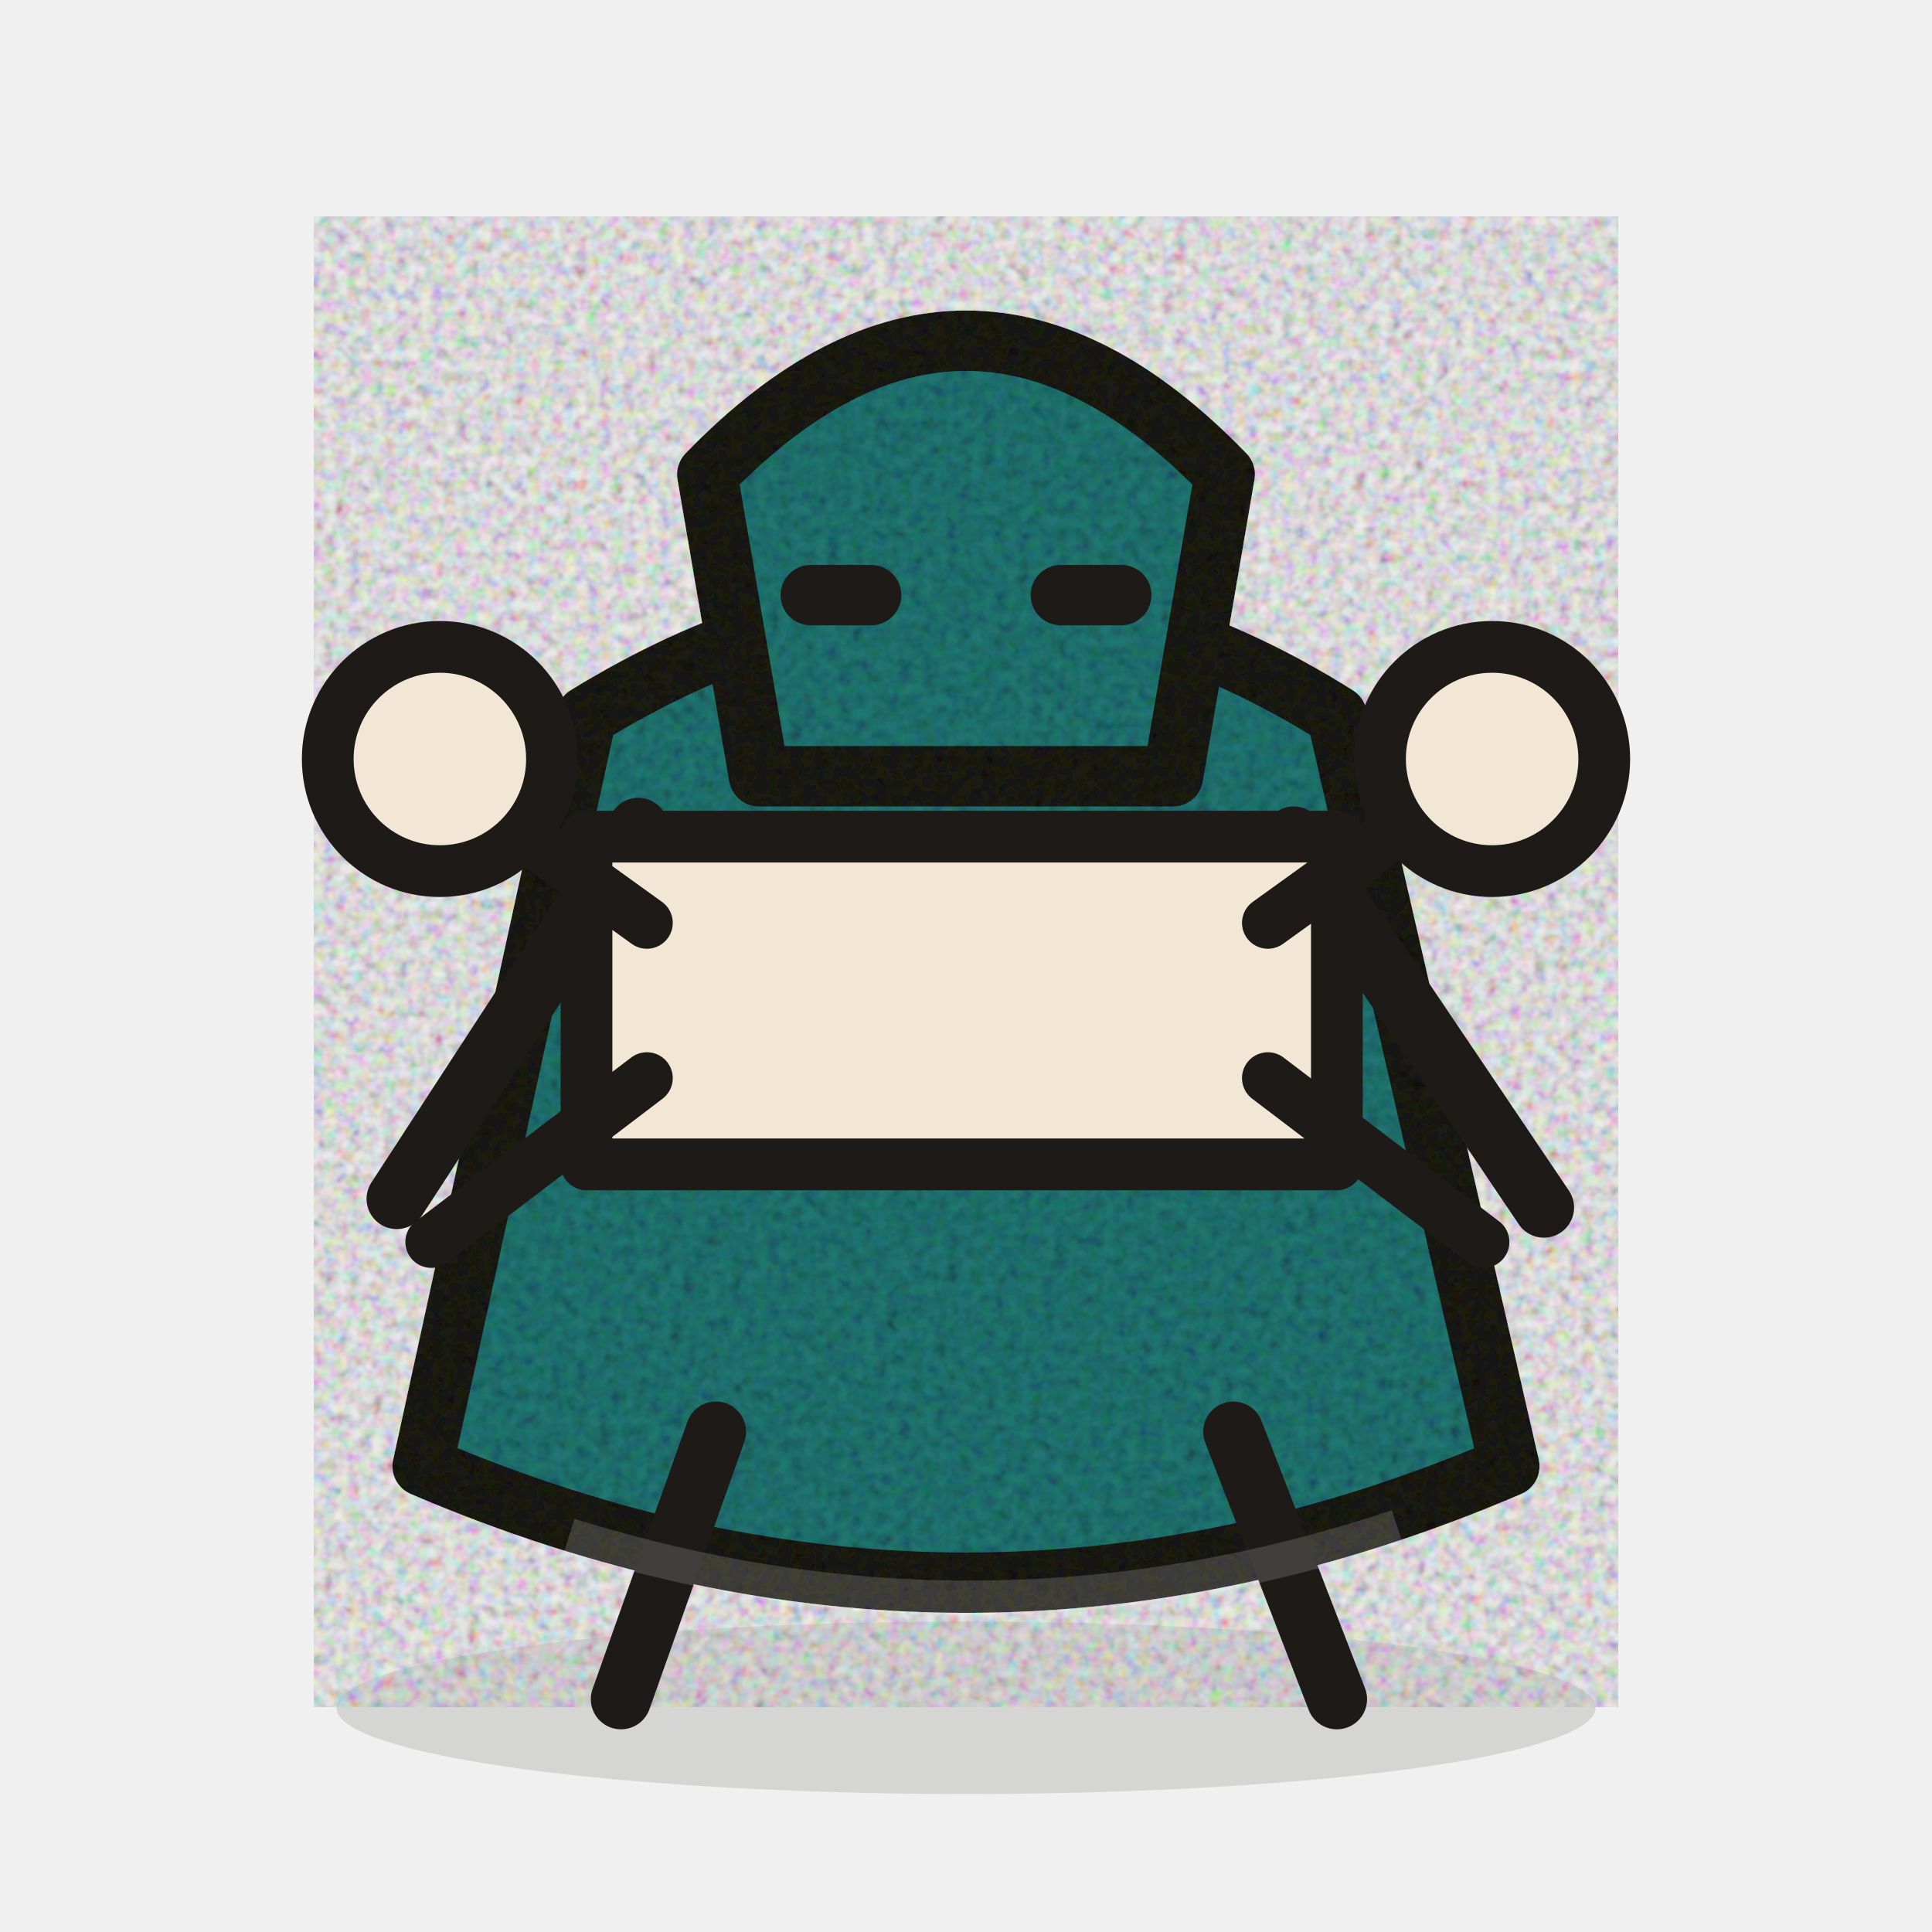
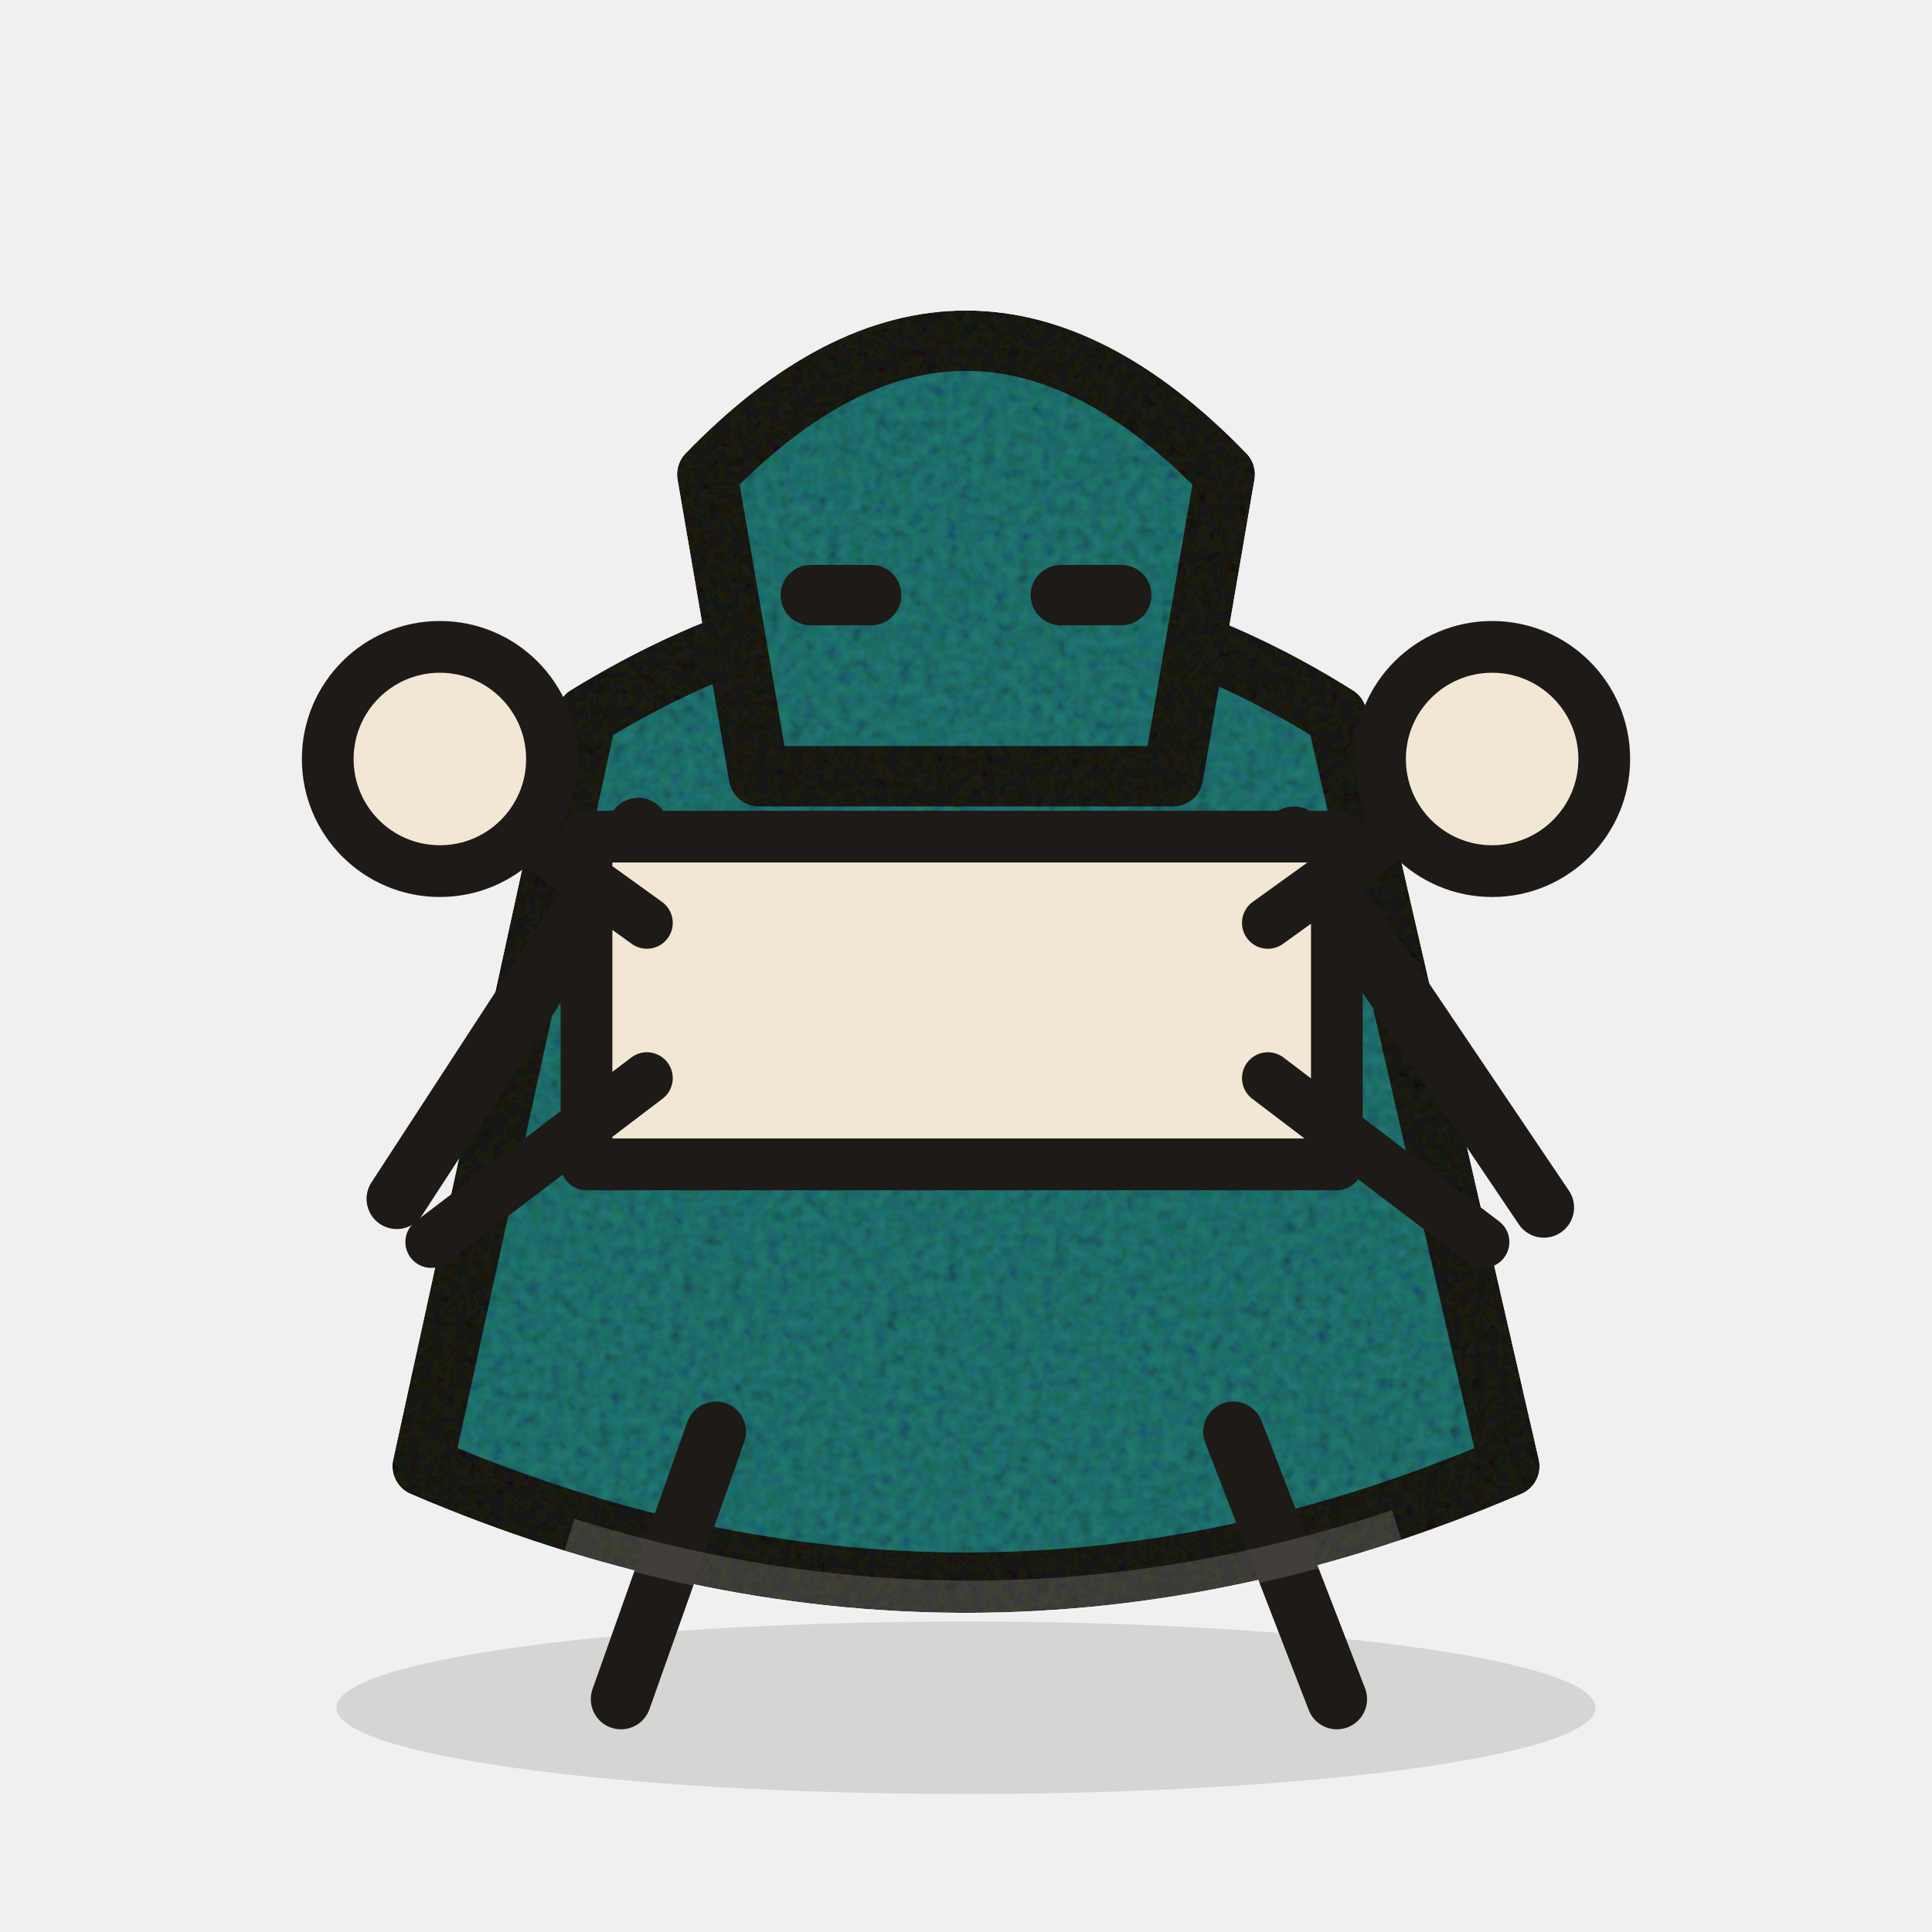
<svg xmlns="http://www.w3.org/2000/svg" viewBox="0 0 224 224">
  <defs>
    <filter id="grain">
      <feTurbulence type="fractalNoise" baseFrequency=".72" numOctaves="2" seed="4" result="n" />
-       <feBlend in="SourceGraphic" in2="n" mode="multiply" />
+       <feBlend in="SourceGraphic" in2="n" mode="multiply" result="b" />
+       <feComposite in="b" in2="SourceGraphic" operator="in" />
    </filter>
  </defs>
  <g stroke="#1E1A17" stroke-width="7" stroke-linejoin="round" stroke-linecap="round">
    <ellipse cx="112" cy="198" rx="73" ry="10" fill="#1E1A1720" stroke="none" />
    <g fill="#247B78" filter="url(#grain)">
      <path d="M68 83q44-27 87 0l20 87q-63 27-126 0z" />
      <path d="M82 55q30-31 60 0l-6 35H88z" />
    </g>
    <path d="M83 166l-11 31M143 166l12 31" fill="none" />
    <path d="M74 96L46 139M150 97l29 43" fill="none" />
    <g fill="#F2E7D5" stroke-width="6">
      <path d="M68 97h87v38H68zM50 89l25 18M172 89l-25 18M50 144l25-19M172 144l-25-19" />
      <circle cx="51" cy="88" r="13" />
      <circle cx="173" cy="88" r="13" />
    </g>
    <path d="M94 69h7M123 69h7" />
  </g>
  <path d="M66 178q48 15 96-1" fill="none" stroke="#fff" stroke-opacity=".16" stroke-width="4" />
</svg>
